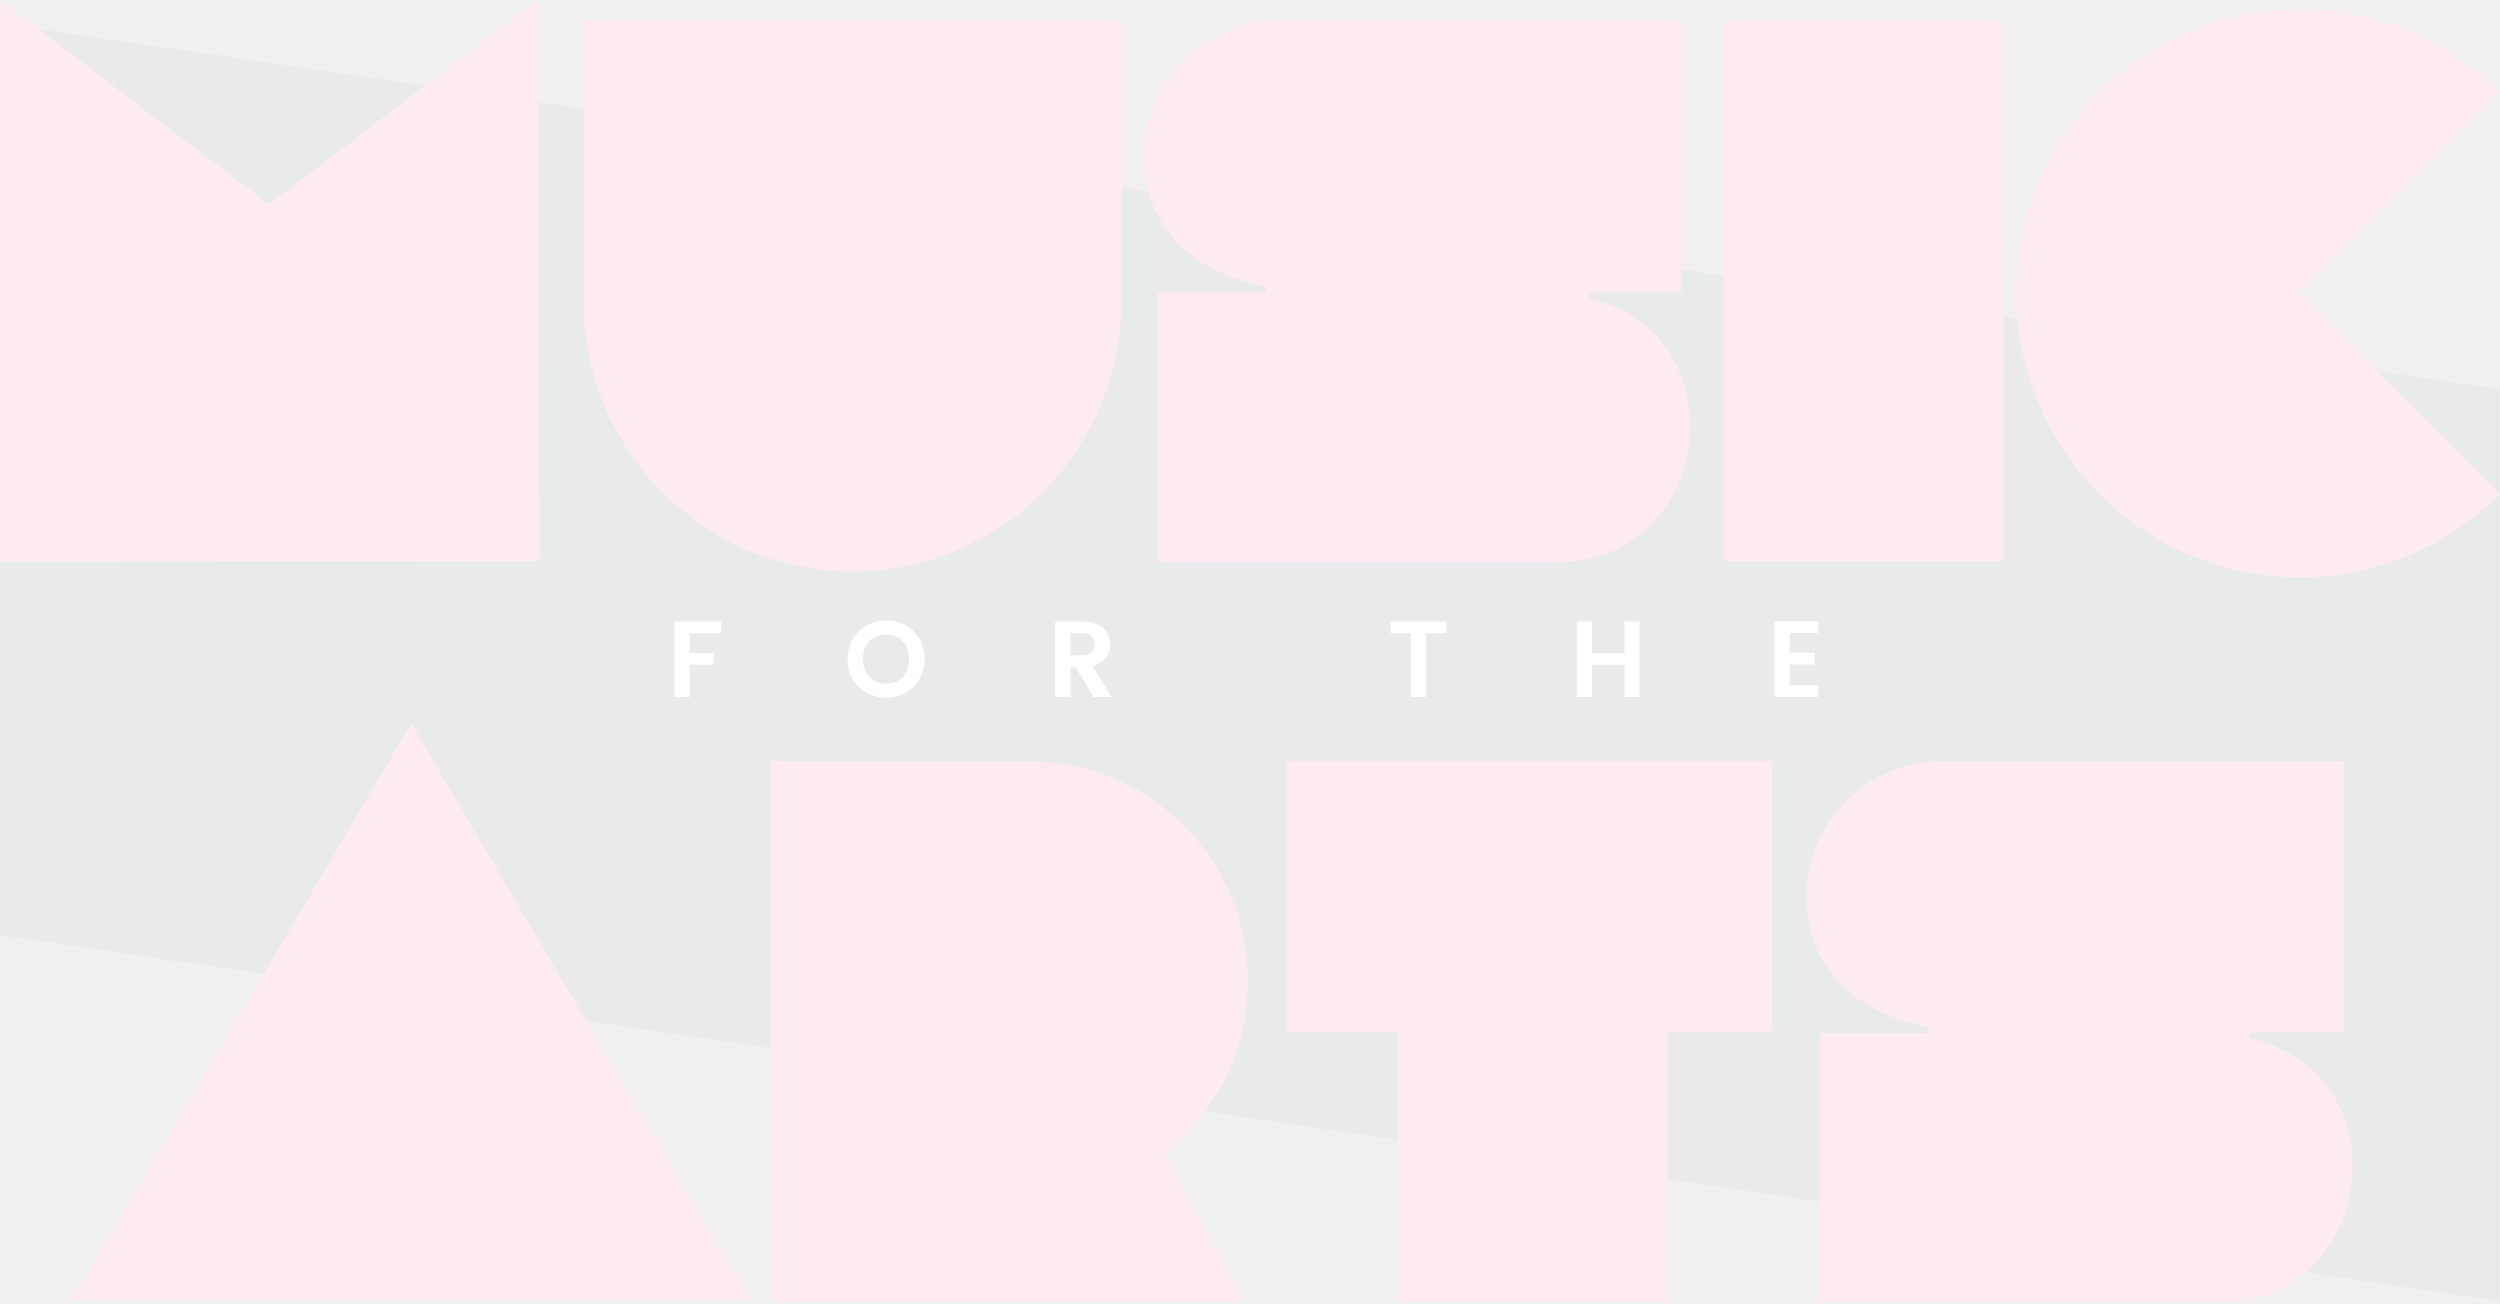
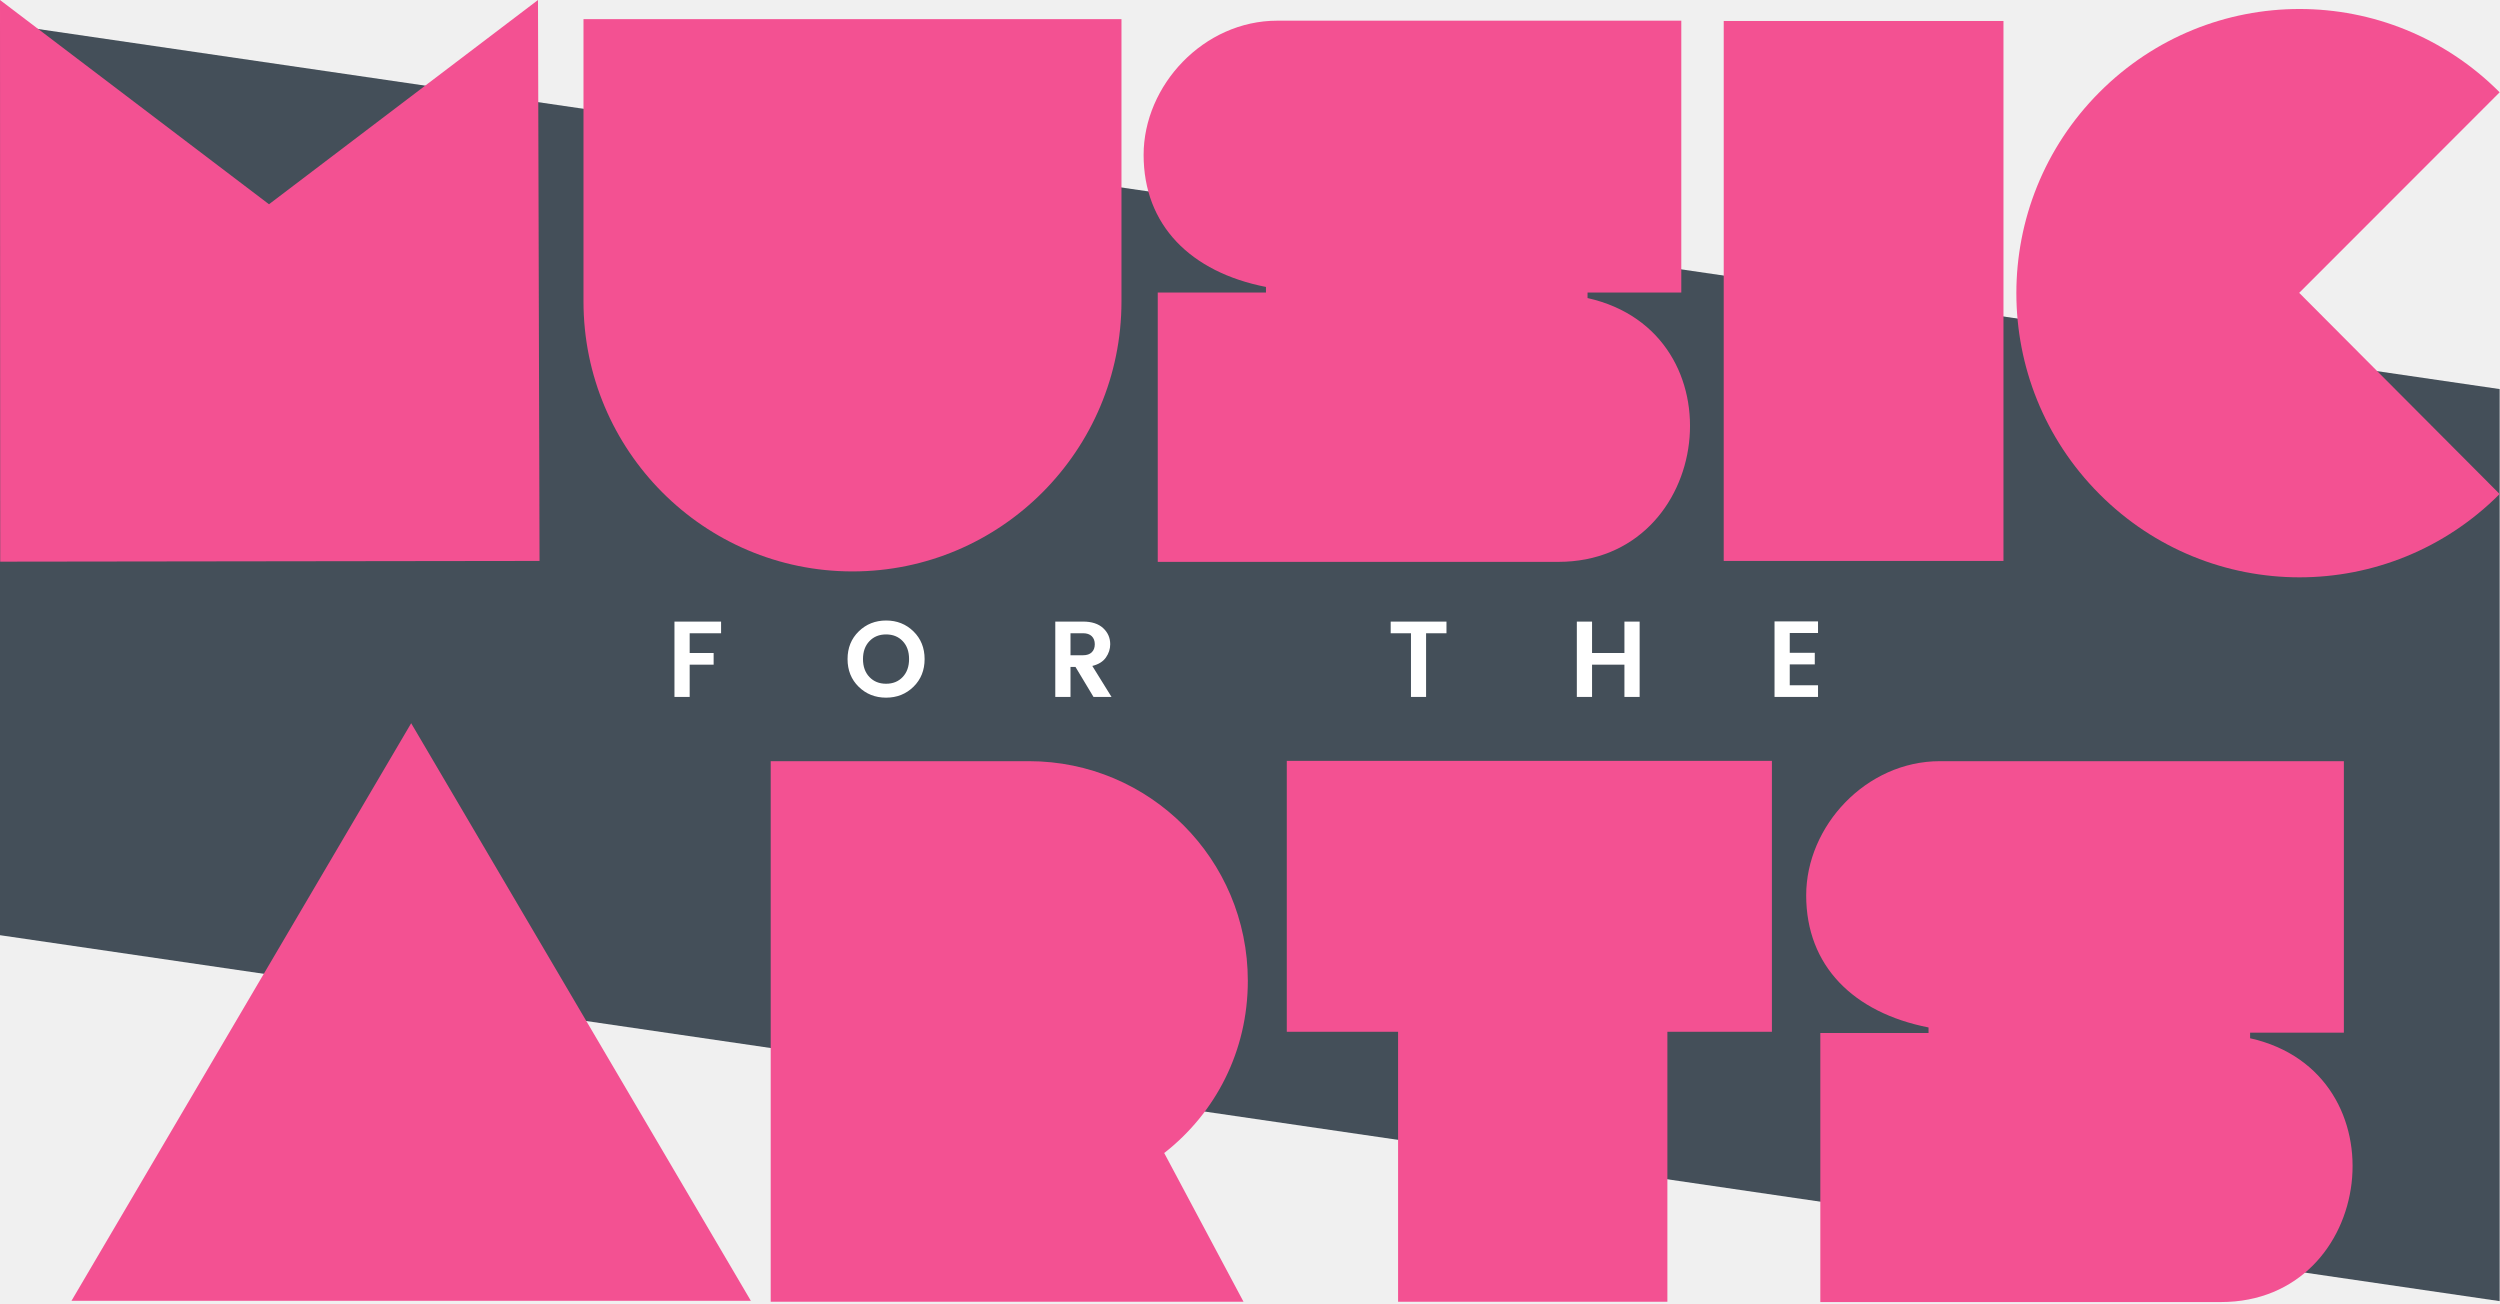
<svg xmlns="http://www.w3.org/2000/svg" width="278px" height="145px" viewBox="0 0 278 145" version="1.1">
  <defs />
  <g id="Welcome" stroke="none" stroke-width="1" fill="none" fill-rule="evenodd">
    <g id="Mobile-Portrait" transform="translate(-21, -139)">
-       <g id="home_header" style="mix-blend-mode: overlay;" transform="translate(20, 139)">
+       <g id="home_header" transform="translate(20, 139)">
        <g id="Layer_1">
          <g id="Group">
            <polygon id="Shape" fill="#444F59" points="278.961 144.686 1 103.994 1 2.608 278.961 43.265" />
            <g transform="translate(0.341854, 0)" id="Shape" fill="#F35192">
              <polygon points="30.57 22.713 60.483 0 60.654 62.376 0.682 62.456 0.658 0" />
              <path d="M65.542,2.127 C126.734,2.127 64.175,2.127 125.366,2.127 L125.366,33.521 C125.366,50.058 111.966,63.542 95.454,63.542 C78.943,63.542 65.542,50.093 65.542,33.521 L65.542,2.127 L65.542,2.127 Z" />
              <path d="M187.618,2.333 L187.618,32.526 L177.192,32.526 L177.192,33.144 C194.353,36.986 191.208,62.479 173.944,62.479 L129.4,62.479 L129.4,32.526 L141.434,32.526 L141.434,31.908 C133.058,30.262 127.828,25.046 127.828,17.224 C127.828,9.504 134.494,2.299 142.698,2.299 L187.618,2.299 L187.618,2.333 Z" />
              <polygon points="223.444 2.333 223.444 62.376 192.336 62.376 192.336 2.333" />
              <path d="M278.618,10.264 L256.329,32.565 L278.618,54.935 C266.311,67.287 246.415,67.287 234.108,54.935 C221.801,42.584 221.801,22.615 234.108,10.264 C246.415,-2.088 266.311,-2.088 278.618,10.264 L278.618,10.264 Z" />
            </g>
            <g transform="translate(8.674158, 80.28563)" id="Shape" fill="#F35192">
              <path d="M38.048,0.137 L75.823,64.366 L0.273,64.366 L38.048,0.137 L38.048,0.137 Z" />
              <path d="M131.084,28.786 C131.084,36.609 127.495,43.471 121.786,47.931 L130.605,64.469 L78.028,64.469 L78.028,4.357 L106.744,4.357 C120.145,4.357 131.084,15.234 131.084,28.786 L131.084,28.786 Z" />
              <polygon points="177.705 64.469 147.792 64.469 147.792 34.447 135.417 34.447 135.417 4.323 189.362 4.323 189.362 34.447 177.739 34.447 177.739 64.469" />
              <path d="M252.964,4.357 L252.964,34.55 L242.537,34.55 L242.537,35.168 C259.698,39.011 256.553,64.503 239.29,64.503 L194.746,64.503 L194.746,34.585 L206.779,34.585 L206.779,33.967 C198.404,32.32 193.174,27.105 193.174,19.282 C193.174,11.563 199.84,4.357 208.044,4.357 L252.964,4.357 L252.964,4.357 Z" />
            </g>
          </g>
        </g>
        <path d="M76,77.496 L76,69.12 L81.184,69.12 L81.184,70.416 L77.692,70.416 L77.692,72.612 L80.356,72.612 L80.356,73.908 L77.692,73.908 L77.692,77.496 L76,77.496 Z M102.088,73.284 C102.088,72.452 101.852,71.788 101.38,71.292 C100.908,70.796 100.292,70.548 99.532,70.548 C98.772,70.548 98.154,70.798 97.678,71.298 C97.202,71.798 96.964,72.462 96.964,73.29 C96.964,74.118 97.202,74.782 97.678,75.282 C98.154,75.782 98.772,76.032 99.532,76.032 C100.292,76.032 100.908,75.782 101.38,75.282 C101.852,74.782 102.088,74.116 102.088,73.284 L102.088,73.284 Z M96.484,76.368 C95.66,75.56 95.248,74.534 95.248,73.29 C95.248,72.046 95.662,71.02 96.49,70.212 C97.318,69.404 98.334,69 99.538,69 C100.742,69 101.756,69.404 102.58,70.212 C103.404,71.02 103.816,72.046 103.816,73.29 C103.816,74.534 103.404,75.56 102.58,76.368 C101.756,77.176 100.74,77.58 99.532,77.58 C98.324,77.58 97.308,77.176 96.484,76.368 L96.484,76.368 Z M120.04,74.16 L120.04,77.496 L118.348,77.496 L118.348,69.12 L121.432,69.12 C122.4,69.12 123.146,69.362 123.67,69.846 C124.194,70.33 124.456,70.928 124.456,71.64 C124.456,72.168 124.296,72.66 123.976,73.116 C123.656,73.572 123.152,73.884 122.464,74.052 L124.6,77.496 L122.596,77.496 L120.592,74.16 L120.04,74.16 Z M120.04,70.416 L120.04,72.864 L121.432,72.864 C121.856,72.864 122.18,72.754 122.404,72.534 C122.628,72.314 122.74,72.016 122.74,71.64 C122.74,71.264 122.628,70.966 122.404,70.746 C122.18,70.526 121.856,70.416 121.432,70.416 L120.04,70.416 Z M155.644,70.416 L155.644,69.12 L161.848,69.12 L161.848,70.416 L159.58,70.416 L159.58,77.496 L157.9,77.496 L157.9,70.416 L155.644,70.416 Z M181.636,69.12 L183.328,69.12 L183.328,77.496 L181.636,77.496 L181.636,73.908 L178.036,73.908 L178.036,77.496 L176.344,77.496 L176.344,69.12 L178.036,69.12 L178.036,72.612 L181.636,72.612 L181.636,69.12 Z M203.164,69.096 L203.164,70.392 L200.02,70.392 L200.02,72.588 L202.804,72.588 L202.804,73.884 L200.02,73.884 L200.02,76.2 L203.164,76.2 L203.164,77.496 L198.328,77.496 L198.328,69.096 L203.164,69.096 Z" id="FOR-THE" fill="#FFFFFF" />
      </g>
    </g>
  </g>
</svg>
